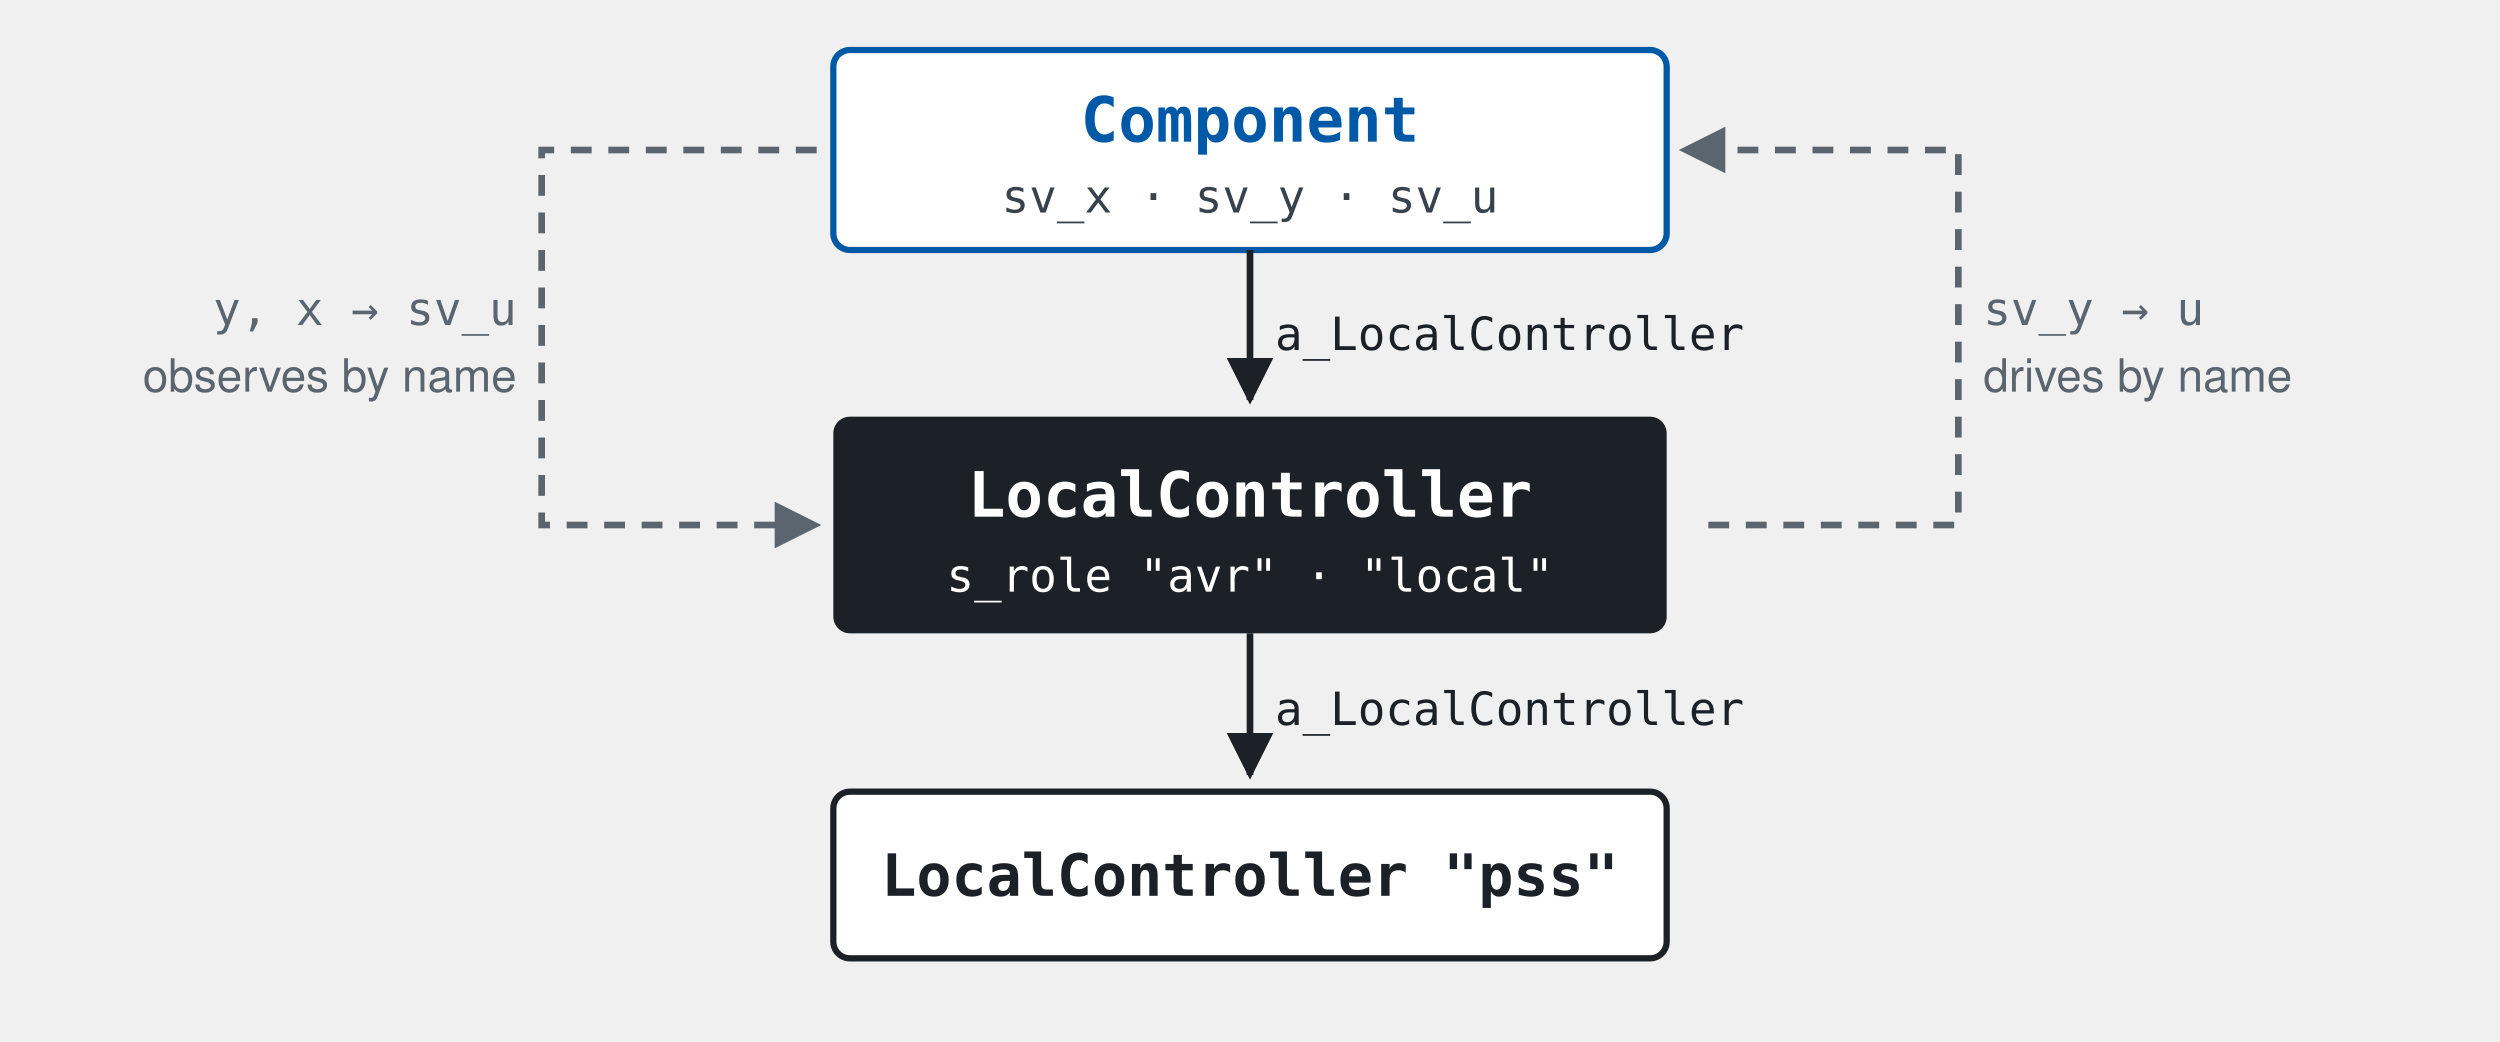
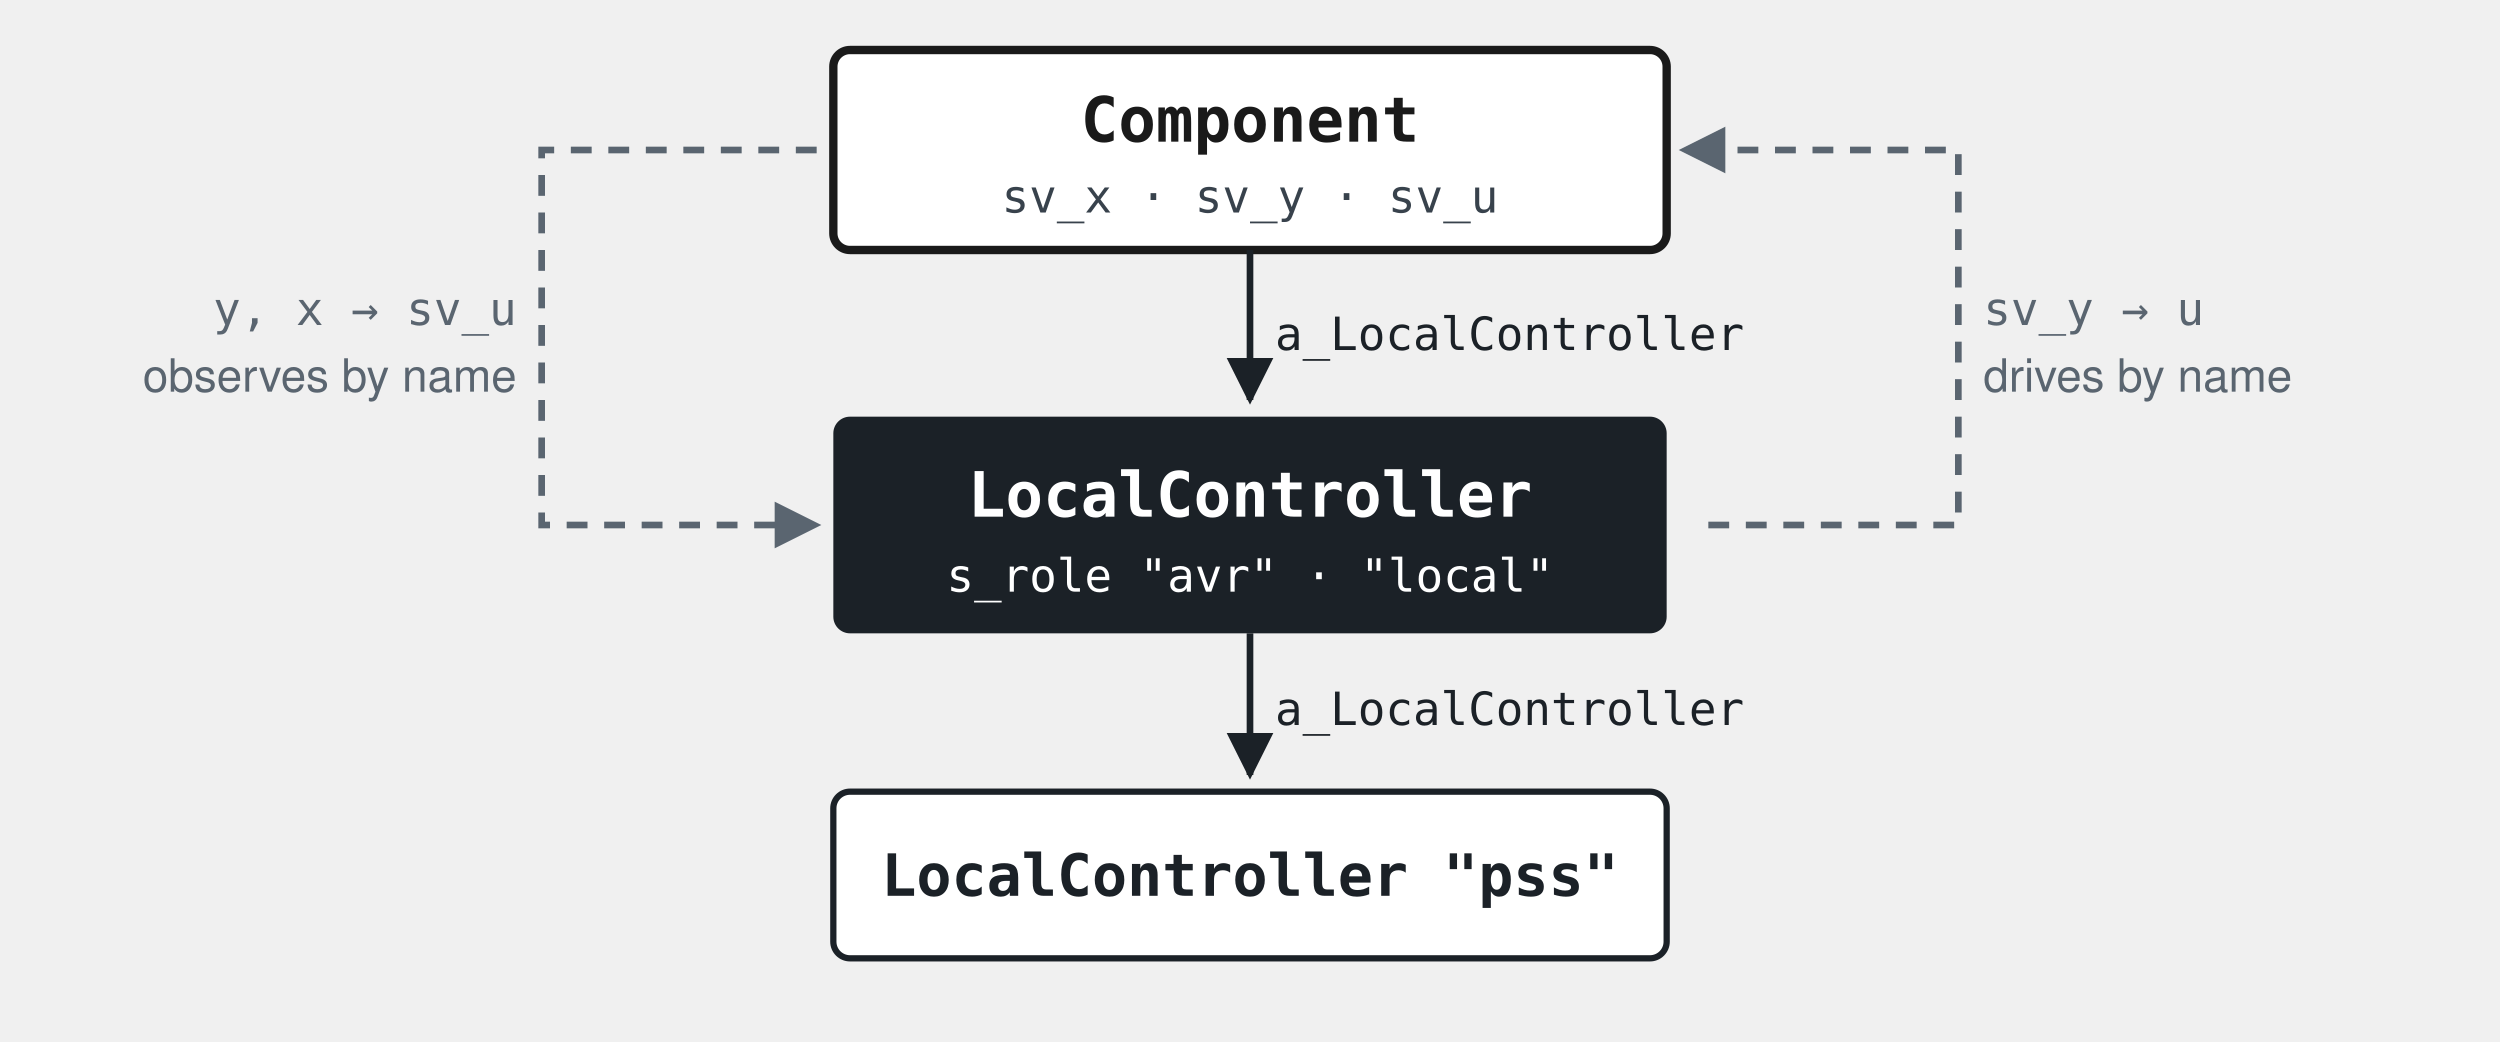
<svg xmlns="http://www.w3.org/2000/svg" font-family="-apple-system, BlinkMacSystemFont, 'Segoe UI', Helvetica, Arial, sans-serif" viewBox="0 0 600 250" role="img">
  <defs>
    <marker id="cl-ah" viewBox="0 0 10 10" refX="9" refY="5" markerWidth="7" markerHeight="7" orient="auto-start-reverse">
      <path d="M0 0L10 5L0 10z" style="fill:#1B2127" />
    </marker>
    <marker id="cl-ah-m" viewBox="0 0 10 10" refX="9" refY="5" markerWidth="7" markerHeight="7" orient="auto-start-reverse">
      <path d="M0 0L10 5L0 10z" style="fill:#5A6570" />
    </marker>
  </defs>
-   <rect x="200" y="12" width="200" height="48" rx="4" stroke-width="1.5" style="fill:#FFFFFF; stroke:#0059A7" />
-   <text x="300" y="34" text-anchor="middle" font-size="15" font-weight="bold" font-family="ui-monospace, SFMono-Regular, Menlo, Consolas, monospace" style="fill:#0059A7">Component</text>
+   <rect x="200" y="12" width="200" height="48" rx="4" stroke-width="2" style="fill:#FFFFFF; stroke:#1A1A1A" />
+   <text x="300" y="34" text-anchor="middle" font-size="15" font-weight="bold" font-family="ui-monospace, SFMono-Regular, Menlo, Consolas, monospace" style="fill:#1A1A1A">Component</text>
  <text x="300" y="51" text-anchor="middle" font-size="11" font-family="ui-monospace, SFMono-Regular, Menlo, Consolas, monospace" style="fill:#38424C">sv_x · sv_y · sv_u</text>
  <path d="M300 60V96" fill="none" stroke-width="1.6" marker-end="url(#cl-ah)" style="stroke:#1B2127" />
  <text x="306" y="84" font-size="11" font-family="ui-monospace, SFMono-Regular, Menlo, Consolas, monospace" style="fill:#1B2127">a_LocalController</text>
  <rect x="200" y="100" width="200" height="52" rx="4" style="fill:#1B2127" />
  <text x="300" y="124" text-anchor="middle" font-size="15" font-weight="bold" font-family="ui-monospace, SFMono-Regular, Menlo, Consolas, monospace" style="fill:#FFFFFF">LocalController</text>
  <text x="300" y="142" text-anchor="middle" font-size="11" font-family="ui-monospace, SFMono-Regular, Menlo, Consolas, monospace" style="fill:#FFFFFF">s_role "avr" · "local"</text>
  <path d="M300 152V186" fill="none" stroke-width="1.6" marker-end="url(#cl-ah)" style="stroke:#1B2127" />
  <text x="306" y="174" font-size="11" font-family="ui-monospace, SFMono-Regular, Menlo, Consolas, monospace" style="fill:#1B2127">a_LocalController</text>
  <rect x="200" y="190" width="200" height="40" rx="4" stroke-width="1.5" style="fill:#FFFFFF; stroke:#1B2127" />
  <text x="300" y="215" text-anchor="middle" font-size="14" font-weight="bold" font-family="ui-monospace, SFMono-Regular, Menlo, Consolas, monospace" style="fill:#1B2127">LocalController "pss"</text>
  <path d="M410 126H470V36H404" fill="none" stroke-width="1.6" stroke-dasharray="5 4" marker-end="url(#cl-ah-m)" style="stroke:#5A6570" />
  <text x="476" y="78" font-size="11" font-family="ui-monospace, SFMono-Regular, Menlo, Consolas, monospace" style="fill:#5A6570">sv_y → u</text>
  <text x="476" y="94" font-size="11" style="fill:#5A6570">drives by name</text>
  <path d="M196 36H130V126H196" fill="none" stroke-width="1.6" stroke-dasharray="5 4" marker-end="url(#cl-ah-m)" style="stroke:#5A6570" />
  <text x="124" y="78" text-anchor="end" font-size="11" font-family="ui-monospace, SFMono-Regular, Menlo, Consolas, monospace" style="fill:#5A6570">y, x → sv_u</text>
  <text x="124" y="94" text-anchor="end" font-size="11" style="fill:#5A6570">observes by name</text>
</svg>
